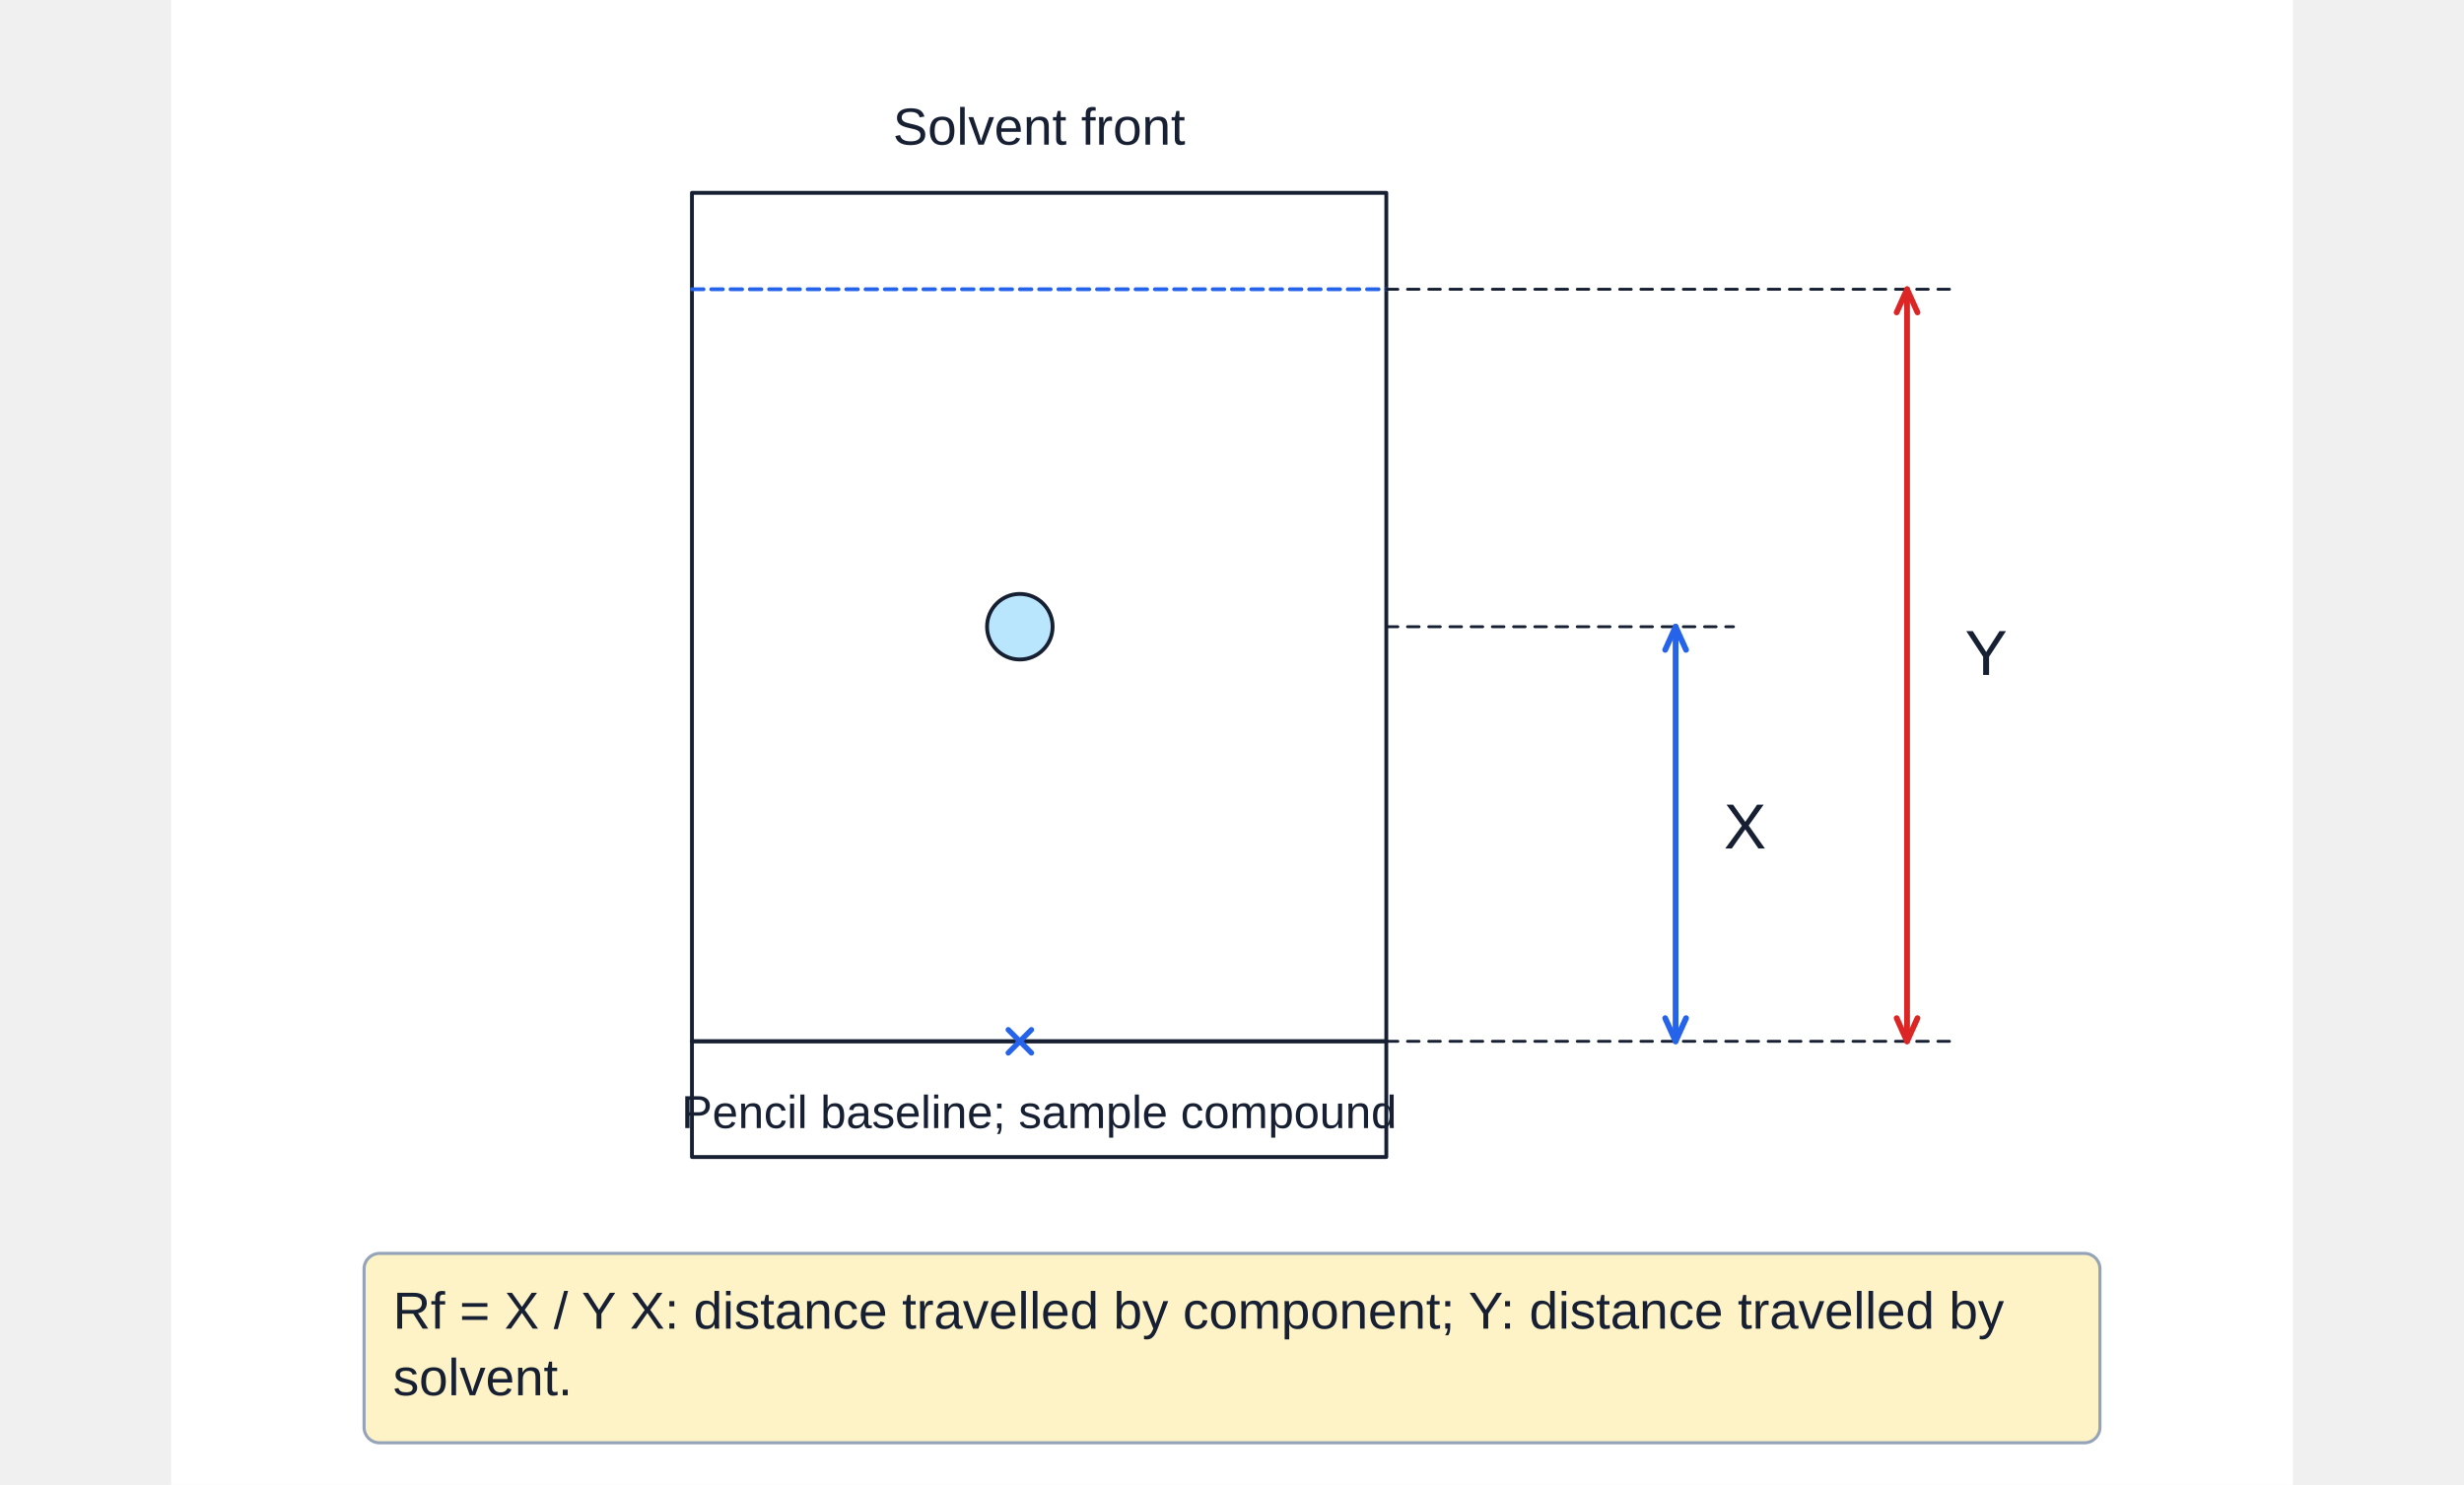
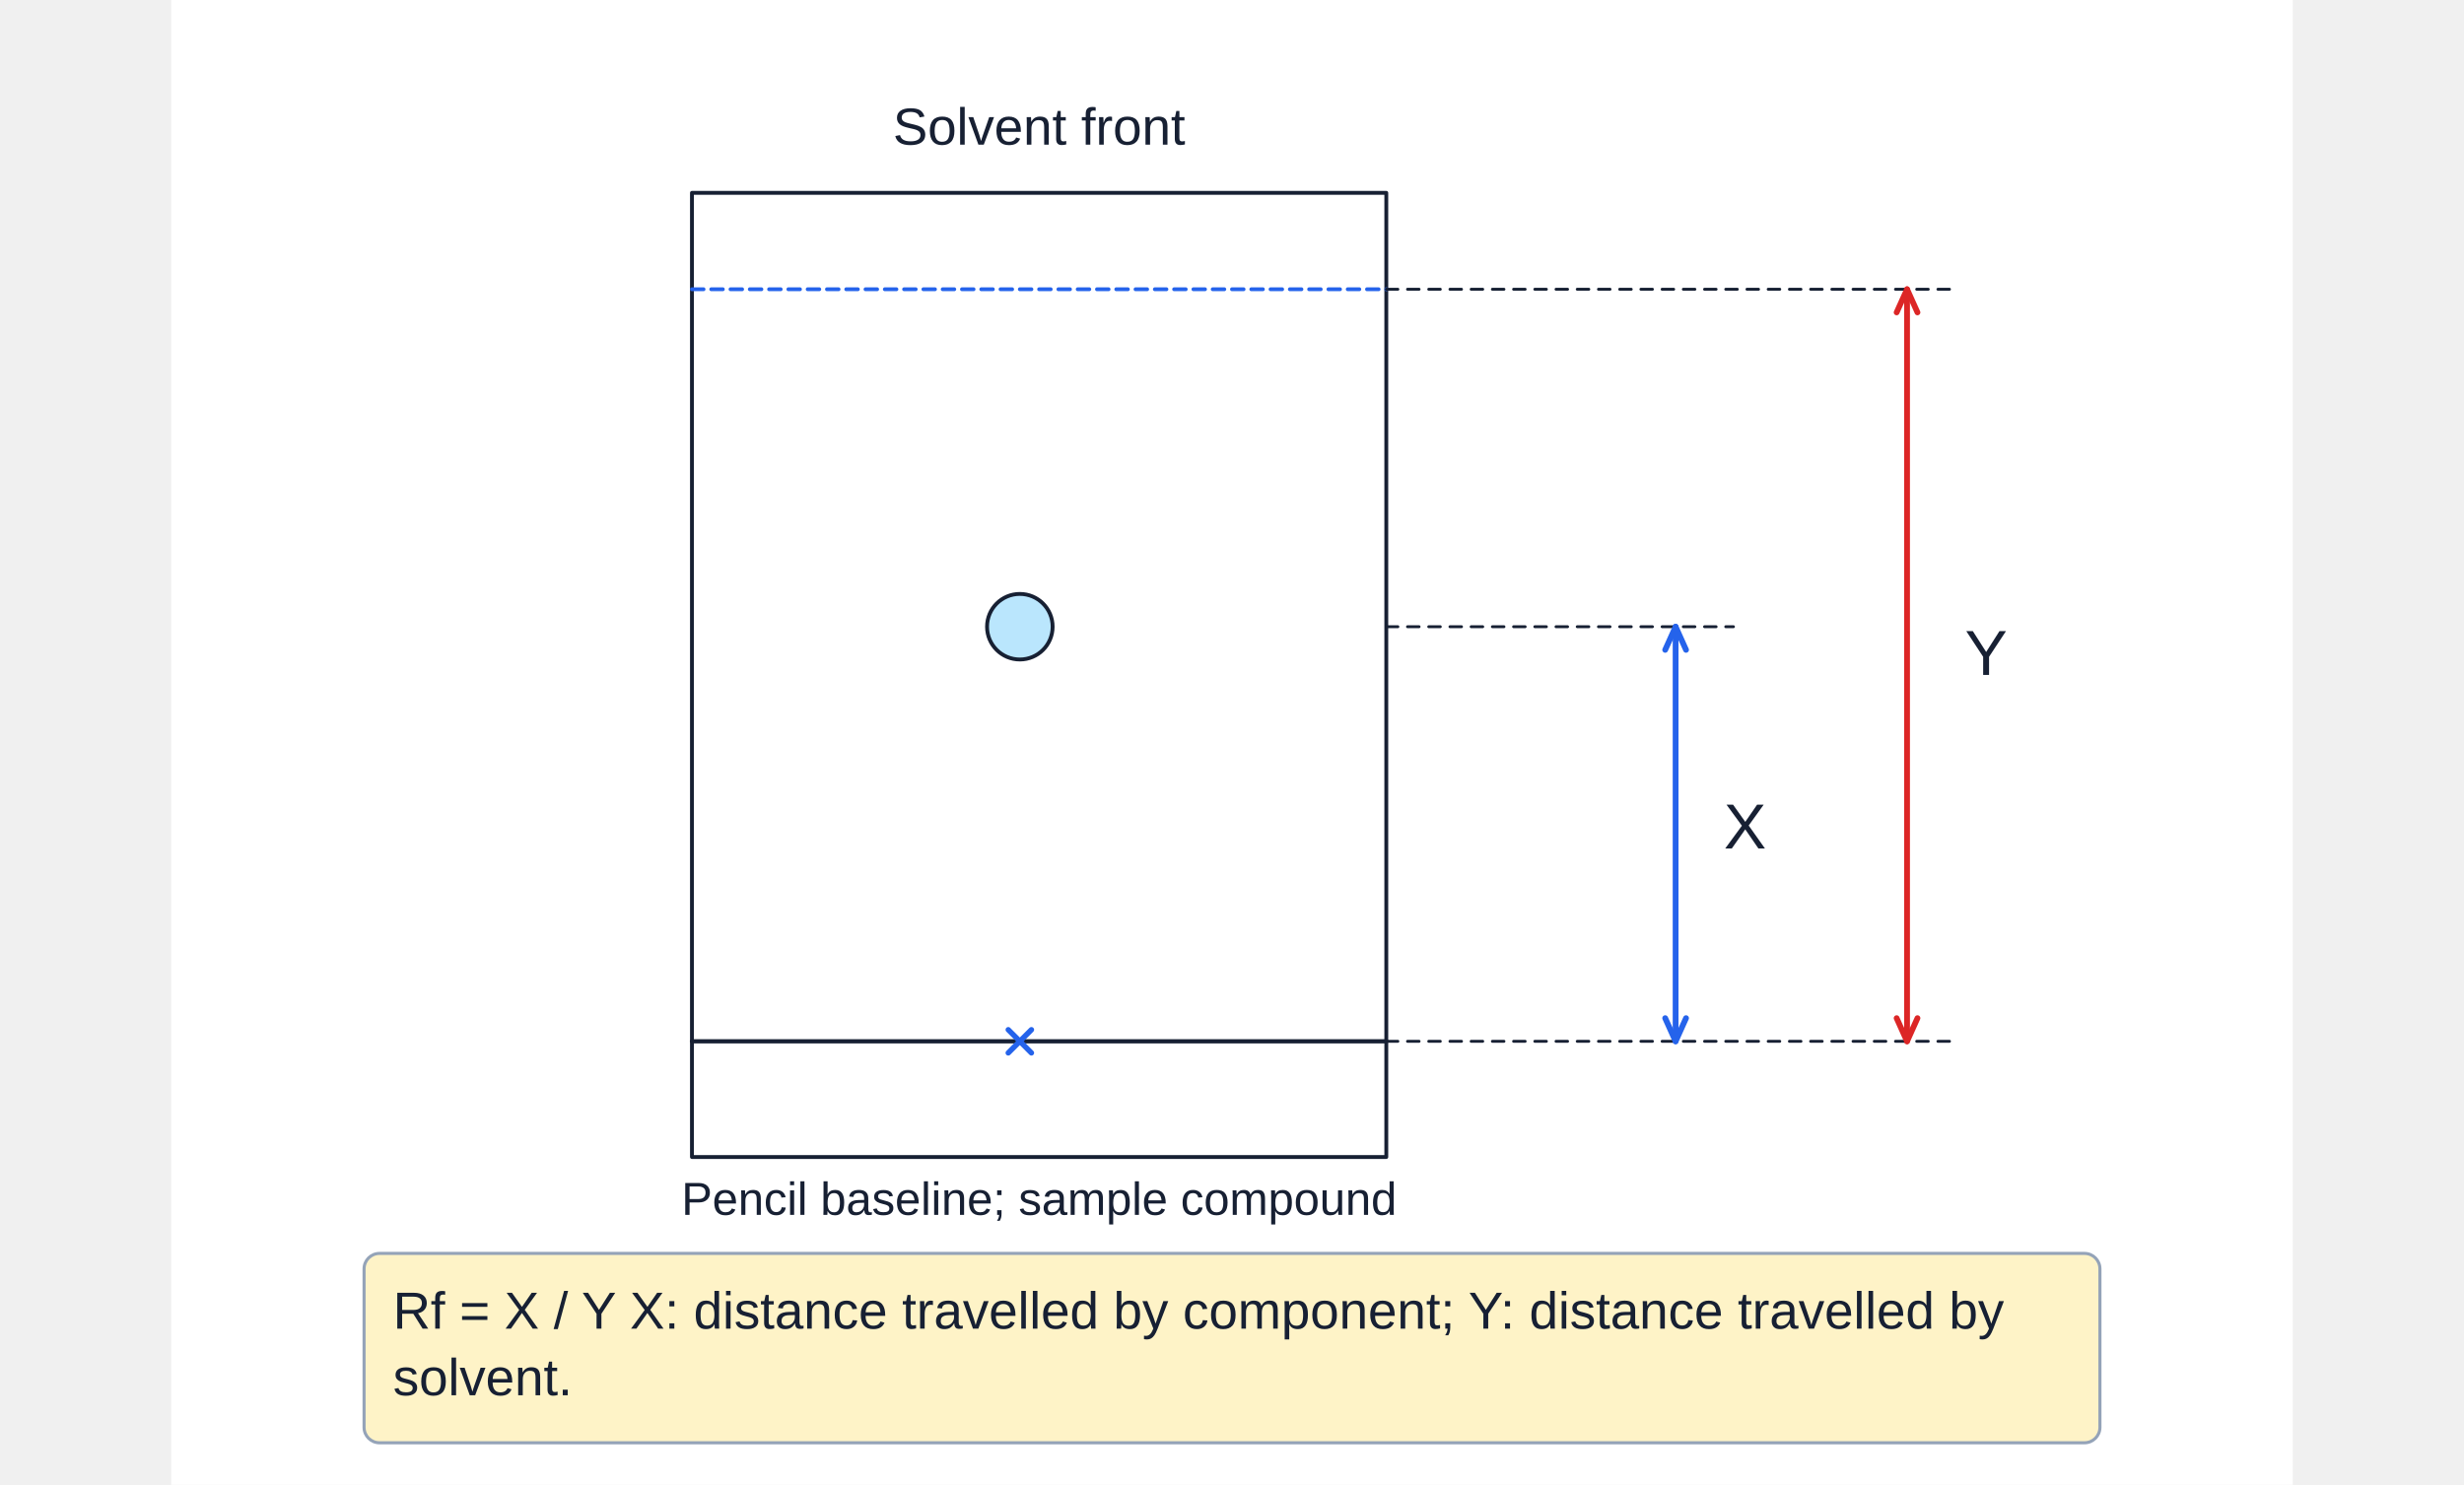
<svg xmlns="http://www.w3.org/2000/svg" width="1100" height="663" viewBox="0 0 1100 770">
  <rect width="100%" height="100%" fill="white" />
  <g font-family="Arial, sans-serif" stroke-linecap="round" stroke-linejoin="round">
    <rect x="270" y="100" width="360" height="500" rx="0" fill="none" stroke="#172033" stroke-width="2" />
    <line x1="270" y1="540" x2="630" y2="540" stroke="#172033" stroke-width="2.2" />
    <line x1="270" y1="150" x2="630" y2="150" stroke="#2563eb" stroke-width="2" stroke-dasharray="6 4" />
    <line x1="434" y1="534" x2="446" y2="546" stroke="#2563eb" stroke-width="2.8" />
    <line x1="434" y1="546" x2="446" y2="534" stroke="#2563eb" stroke-width="2.8" />
    <circle cx="440" cy="325" r="17" fill="#bae6fd" stroke="#172033" stroke-width="2" />
    <line x1="630" y1="325" x2="810" y2="325" stroke="#172033" stroke-width="1.5" stroke-dasharray="6 5" />
    <line x1="630" y1="150" x2="925" y2="150" stroke="#172033" stroke-width="1.5" stroke-dasharray="6 5" />
    <line x1="630" y1="540" x2="925" y2="540" stroke="#172033" stroke-width="1.5" stroke-dasharray="6 5" />
    <line x1="780" y1="540" x2="780" y2="325" stroke="#2563eb" stroke-width="3" />
    <path d="M774.6 337 L780 325 L785.4 337" fill="none" stroke="#2563eb" stroke-width="3" />
    <path d="M785.4 528 L780 540 L774.6 528" fill="none" stroke="#2563eb" stroke-width="3" />
    <line x1="900" y1="540" x2="900" y2="150" stroke="#dc2626" stroke-width="3" />
    <path d="M894.6 162 L900 150 L905.4 162" fill="none" stroke="#dc2626" stroke-width="3" />
    <path d="M905.4 528 L900 540 L894.6 528" fill="none" stroke="#dc2626" stroke-width="3" />
    <text x="805" y="440" font-size="33" fill="#172033">X</text>
    <text x="930" y="350" font-size="33" fill="#172033">Y</text>
    <rect x="100" y="650" width="900" height="98.2" rx="8" fill="#fef3c7" stroke="#94a3b8" stroke-width="1.6" />
    <text x="115" y="689" font-size="27" fill="#172033">Rf = X / Y X: distance travelled by component; Y: distance travelled by</text>
    <text x="115" y="723.56" font-size="27" fill="#172033">solvent.</text>
    <text x="450" y="75" font-size="27" fill="#172033" text-anchor="middle">Solvent front</text>
-     <text x="450" y="585" font-size="24" fill="#172033" text-anchor="middle">Pencil baseline; sample compound</text>
+     <text x="450" y="630" font-size="24" fill="#172033" text-anchor="middle">Pencil baseline; sample compound</text>
  </g>
</svg>
